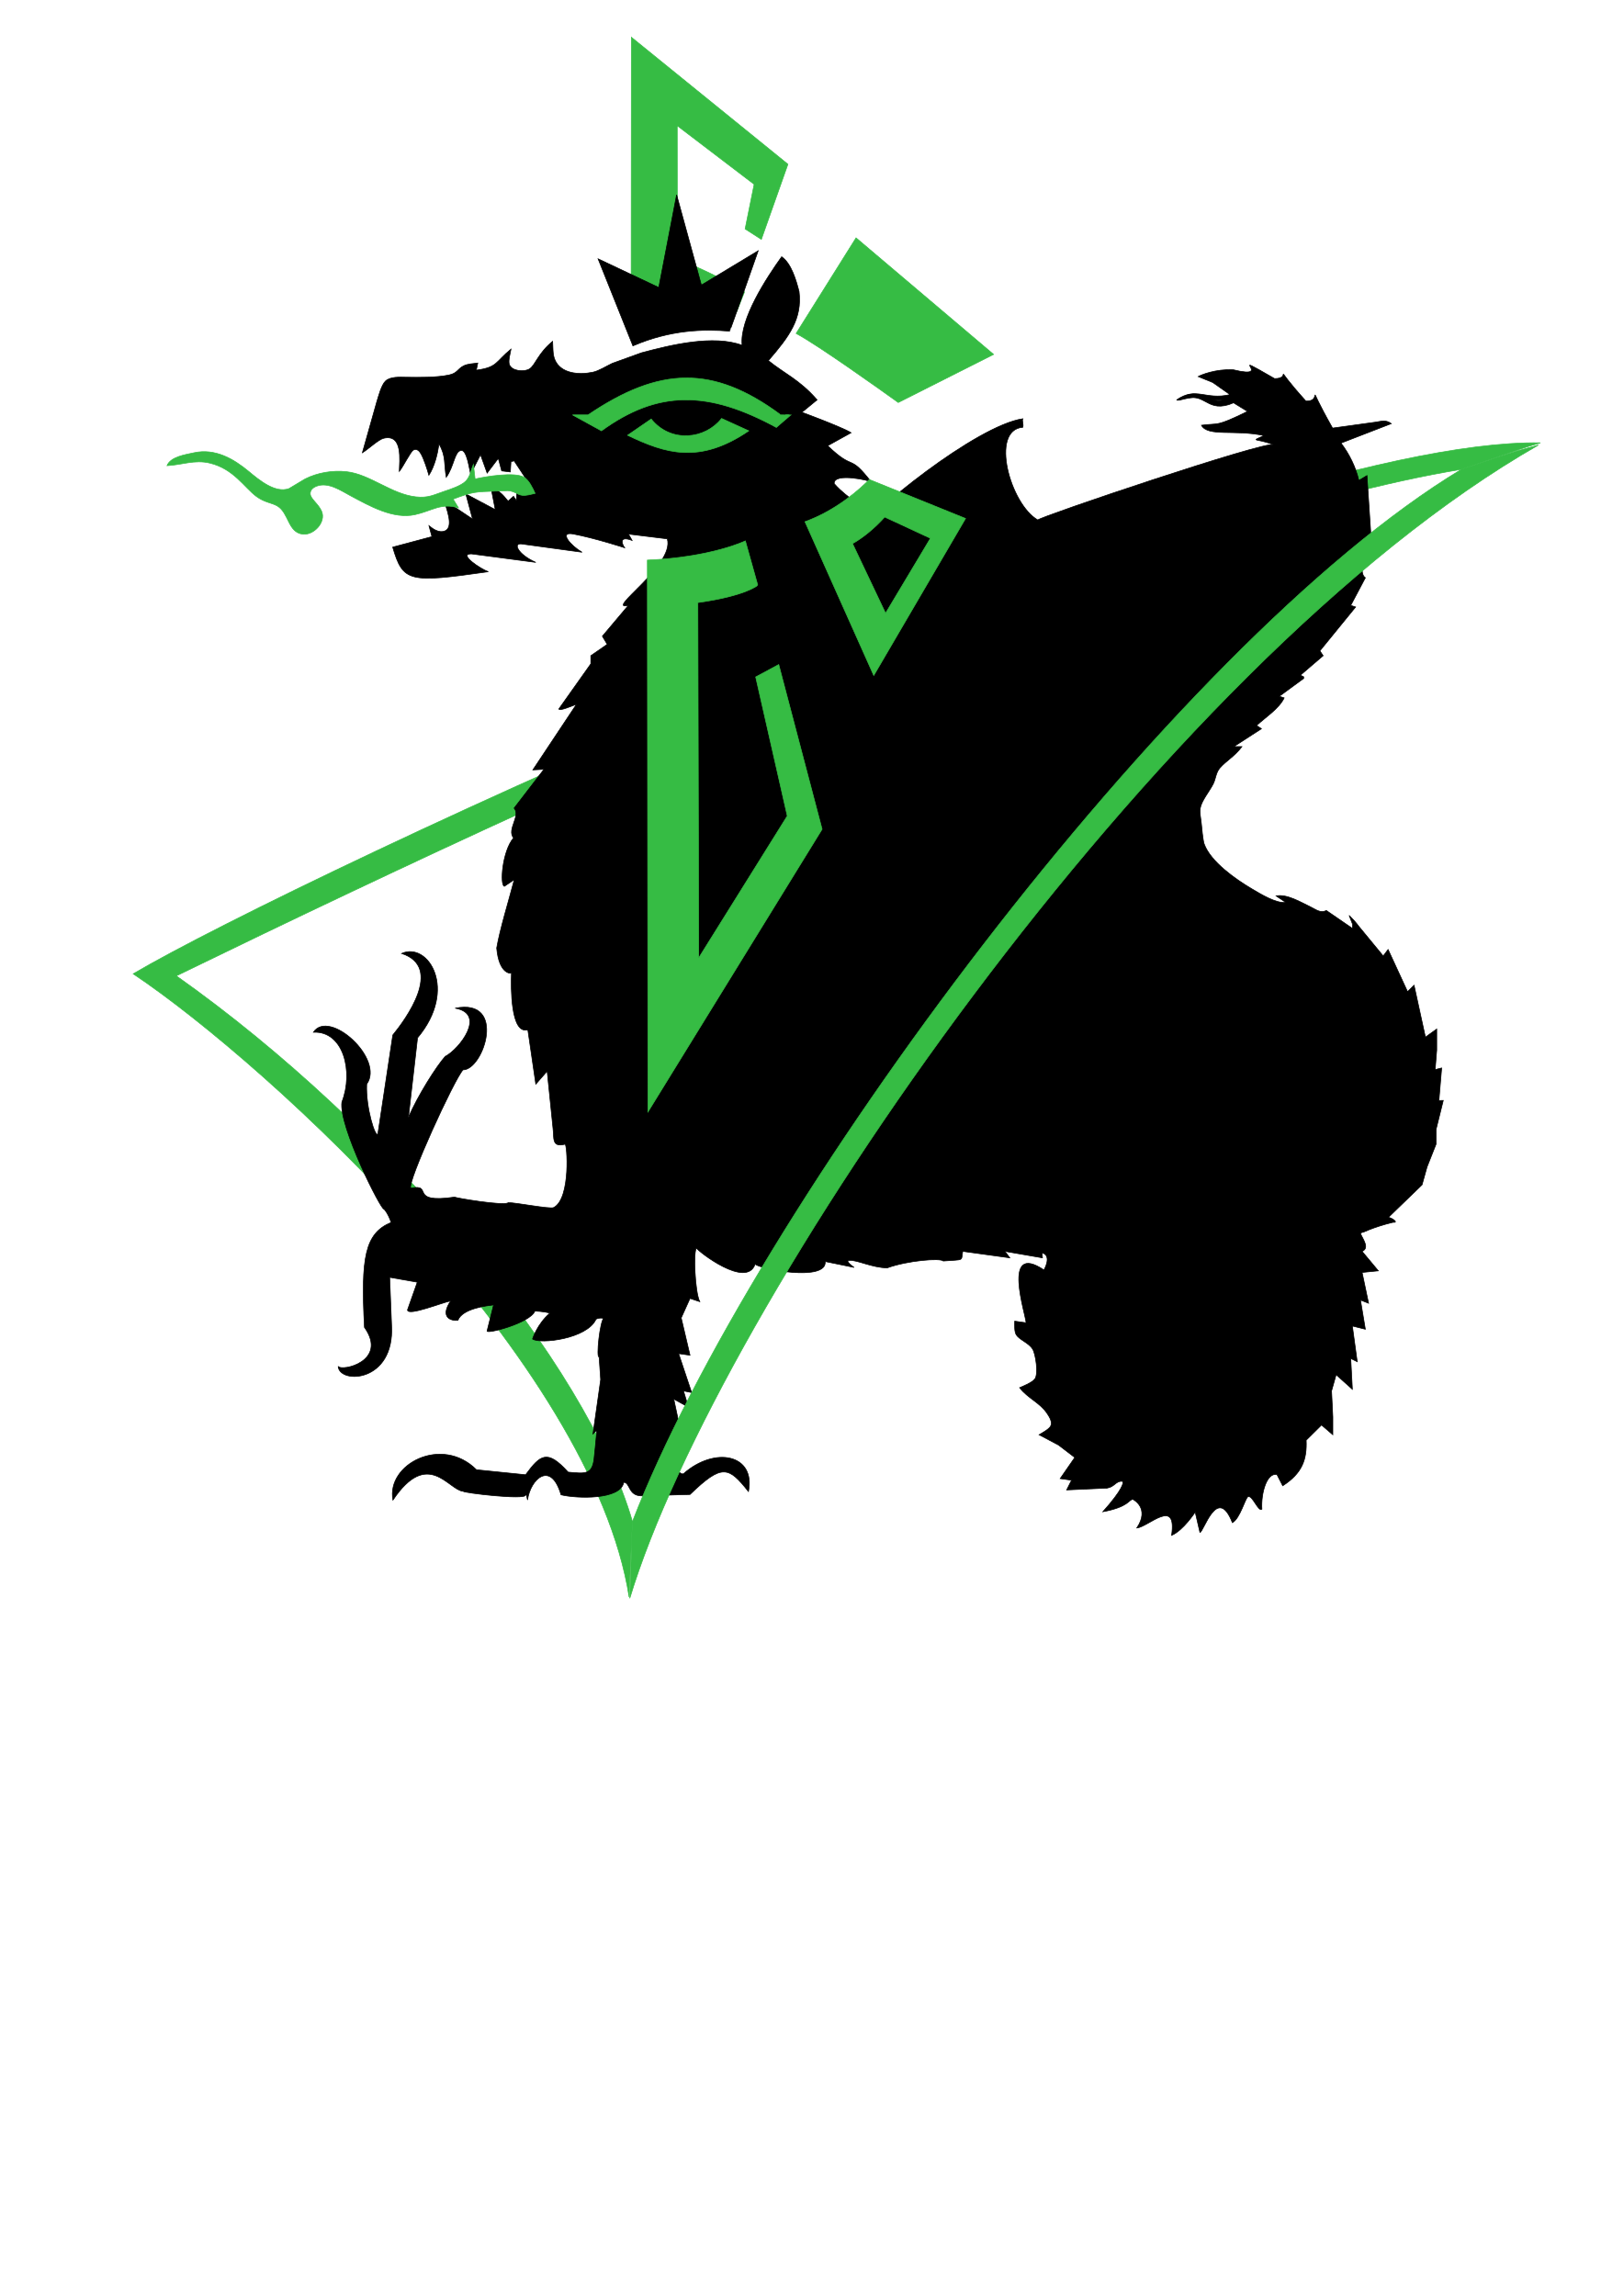
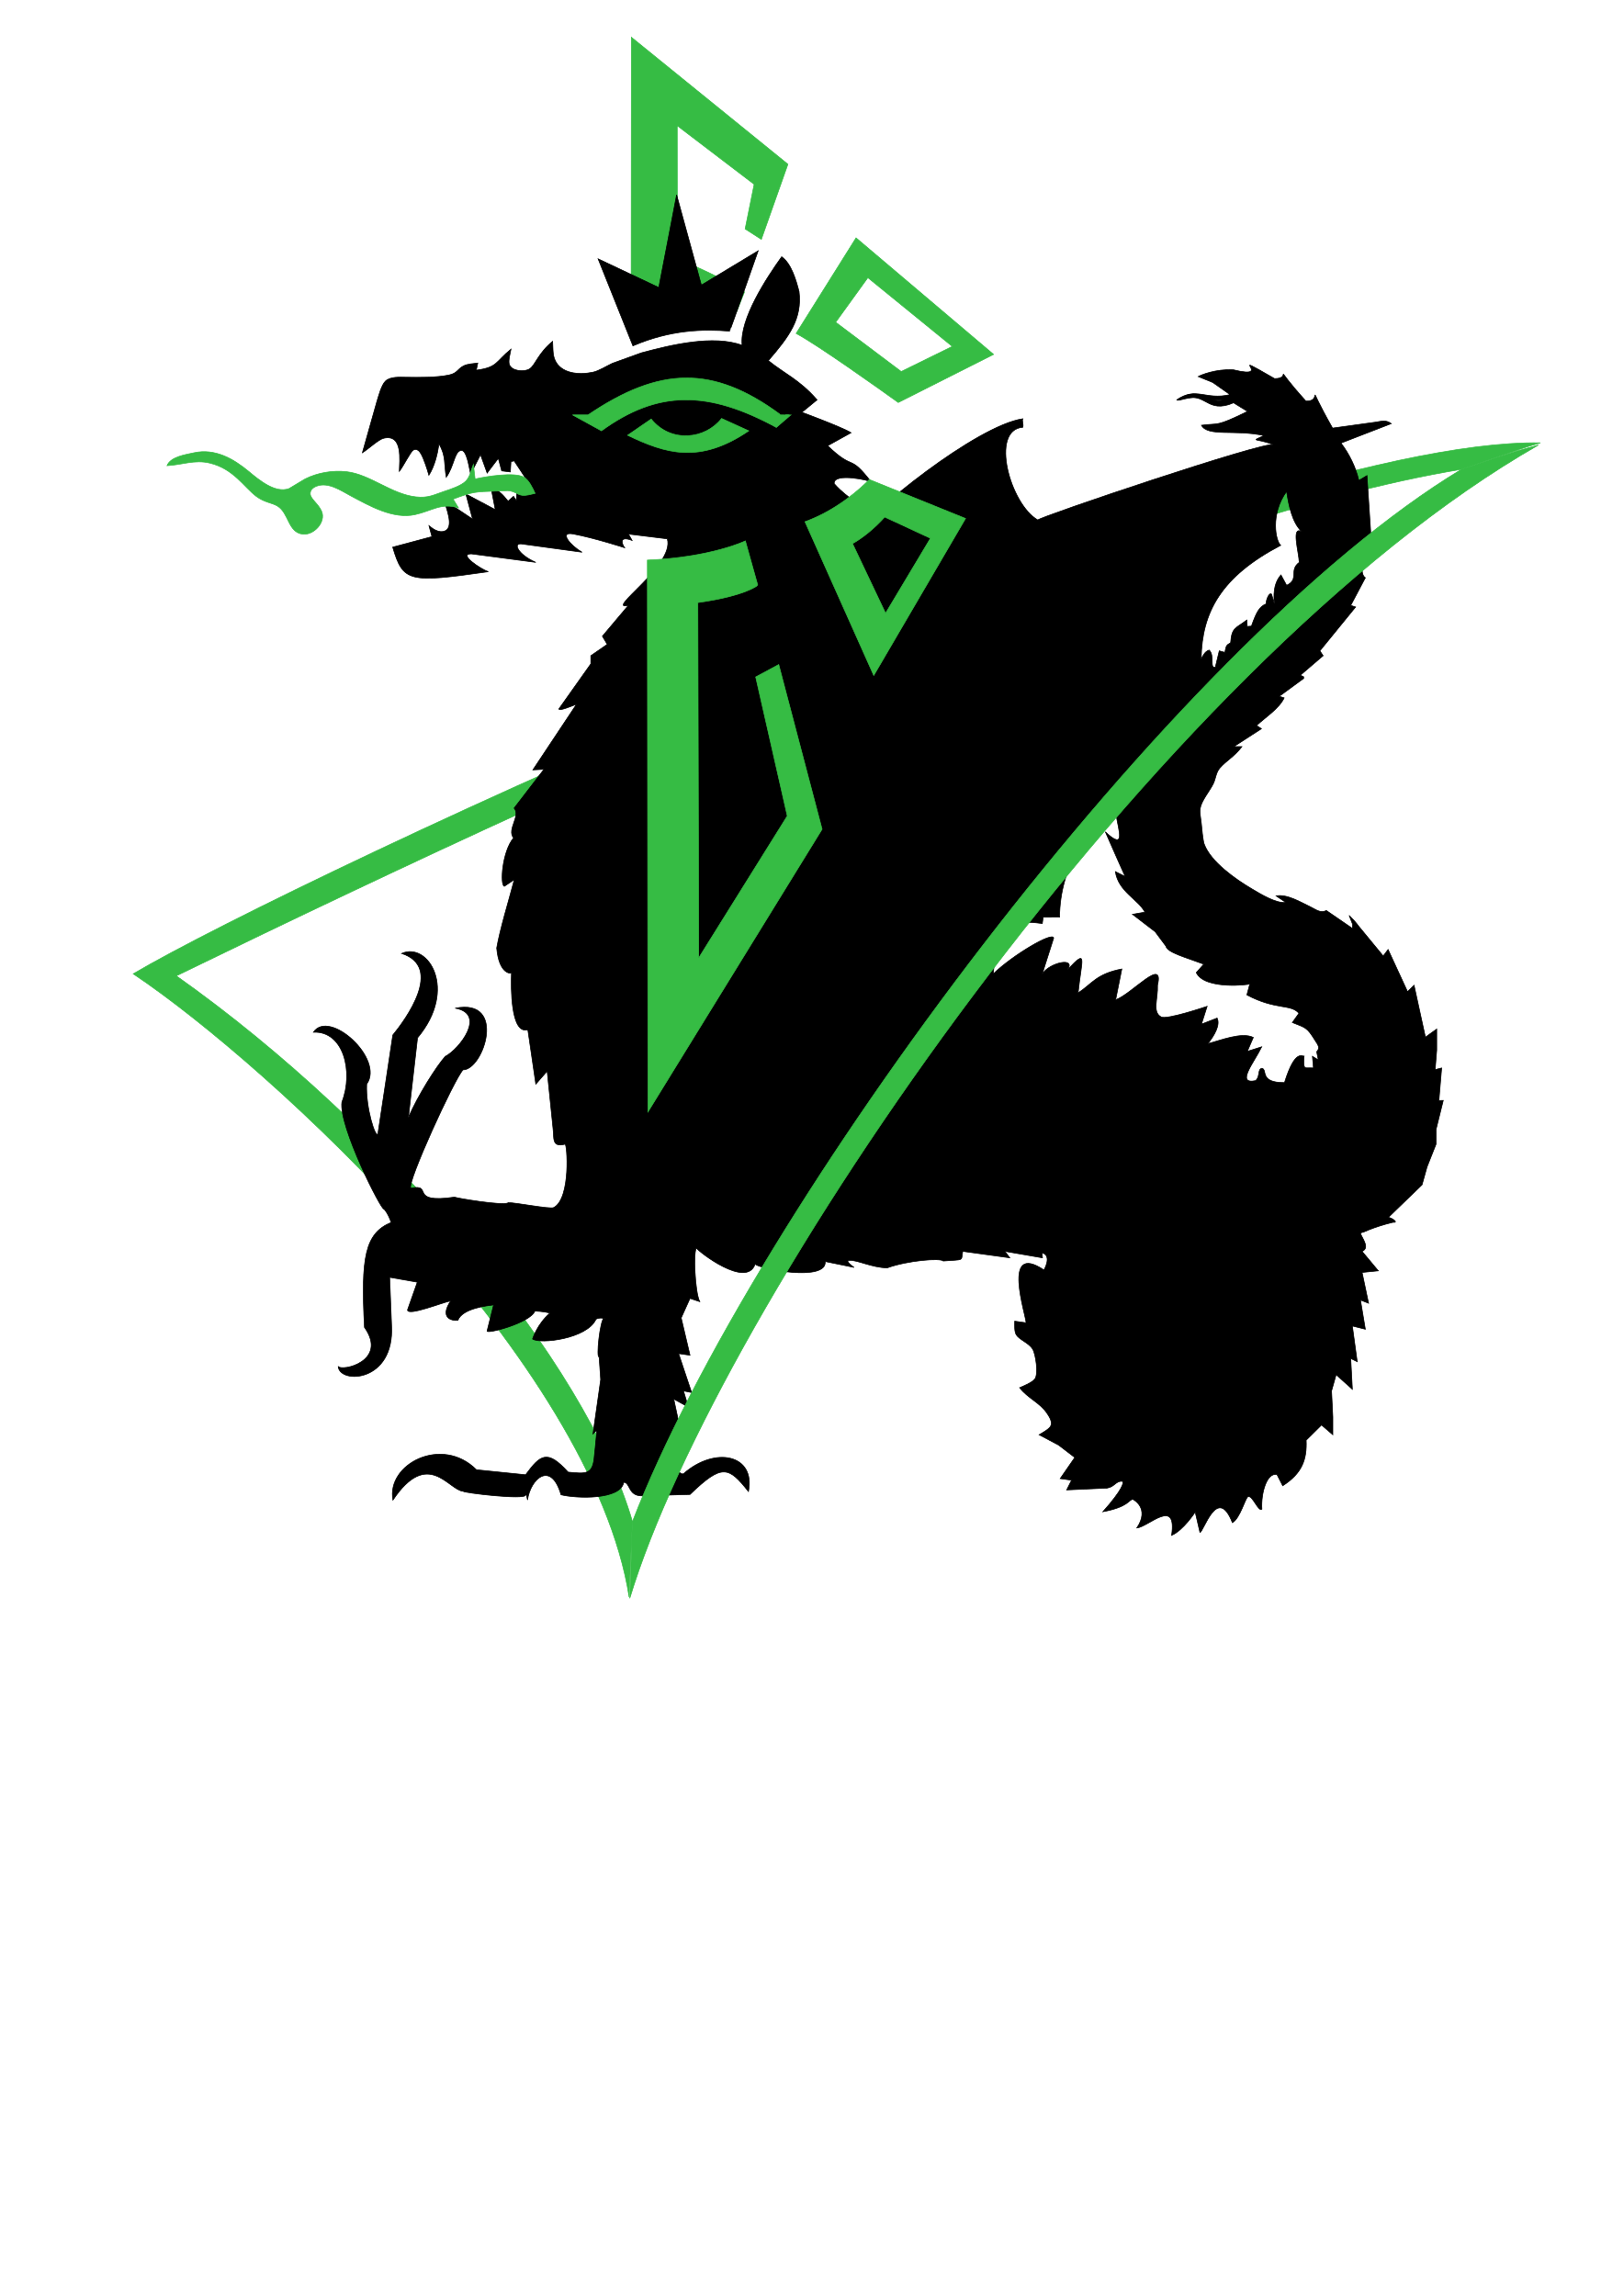
<svg xmlns="http://www.w3.org/2000/svg" width="8.267in" height="11.693in" viewBox="0 0 2480 3508">
  <path id="triangle-bottom" fill="#36bc44" stroke="#36bc44" stroke-width="1" d="M 2353.10,676.56            C 2321.50,686.00 2339.50,680.50 2232.38,717.12              1768.00,794.00 970.00,1150.00 269.25,1491.00              596.00,1722.00 896.00,2082.67 966.00,2324.67              963.33,2384.00 965.00,2343.00 961.00,2440.12              905.20,2083.03 413.04,1628.36 203.36,1487.88              446.40,1344.05 1886.86,669.12 2353.10,676.56 Z" />
  <g>
-     <path id="body" fill="black" stroke="black" stroke-width="1" d="M 959.76,924.96                 C 959.76,924.96 920.08,972.08 920.08,972.08                     920.08,972.08 927.52,984.48 927.52,984.48                     927.52,984.48 902.45,1001.84 902.45,1001.84                     902.45,1001.84 902.45,1014.24 902.45,1014.24                     902.45,1014.24 853.57,1083.23 853.57,1083.23                     854.19,1087.37 876.80,1077.12 880.40,1076.23                     880.40,1076.23 813.89,1176.32 813.89,1176.32                     813.89,1176.32 830.80,1175.42 830.80,1175.42                     830.80,1175.42 785.27,1234.72 785.27,1234.72                     795.73,1246.77 773.76,1267.18 784.35,1280.25                     766.99,1300.78 763.29,1352.46 770.39,1354.19                     770.39,1354.19 785.49,1344.05 785.49,1344.05                     776.41,1378.30 763.62,1419.81 758.66,1448.43                     762.25,1489.69 781.27,1487.48 781.20,1486.76                     780.36,1508.54 779.84,1581.22 806.22,1573.31                     806.22,1573.31 818.40,1656.51 818.40,1656.51                     818.40,1656.51 835.76,1636.67 835.76,1636.67                     835.76,1636.67 844.64,1723.46 844.64,1723.46                     846.62,1738.61 842.21,1753.66 863.04,1748.26                     866.26,1746.60 872.39,1831.28 845.68,1844.97                     840.79,1847.87 785.49,1836.86 776.24,1837.53                     771.48,1843.13 693.71,1830.04 694.62,1828.97                     622.26,1839.56 663.28,1808.00 627.44,1815.44                     621.36,1807.38 693.78,1649.07 707.25,1634.63                     738.82,1634.63 774.78,1524.43 695.22,1540.40                     743.80,1549.08 701.39,1603.07 679.97,1614.13                     666.67,1629.00 638.25,1673.64 623.84,1707.22                     623.84,1707.22 637.76,1585.71 637.76,1585.71                     700.03,1511.56 654.05,1438.51 613.45,1456.76                     678.16,1477.96 619.33,1557.76 599.94,1581.44                     599.94,1581.44 577.17,1732.26 577.17,1732.26                     573.75,1740.15 558.45,1692.59 560.08,1656.51                     587.76,1617.94 502.75,1540.87 478.64,1577.15                     524.82,1574.92 540.19,1637.78 522.19,1683.78                     516.73,1720.01 582.48,1850.05 586.57,1847.45                     586.57,1847.45 592.05,1852.41 597.46,1867.73                     557.33,1884.42 551.01,1920.95 556.66,2028.03                     593.17,2079.78 521.72,2096.02 516.51,2087.54                     518.05,2115.04 602.99,2112.86 598.10,2025.28                     598.10,2025.28 595.20,1951.60 595.20,1951.60                     595.20,1951.60 637.36,1959.04 637.36,1959.04                     637.36,1959.04 622.48,2001.20 622.48,2001.20                     621.76,2012.01 677.93,1989.24 688.32,1987.68                     671.19,2013.37 689.39,2018.36 699.36,2017.34                     706.73,1998.62 745.24,1994.97 753.92,1993.76                     753.92,1993.76 744.00,2033.43 744.00,2033.43                     741.62,2039.21 809.50,2021.63 817.04,2003.23                     817.04,2003.23 830.58,2003.45 839.83,2006.38                     820.21,2023.29 813.44,2045.83 813.44,2045.83                     824.92,2054.09 896.87,2045.61 910.38,2015.63                     919.19,2010.87 927.79,2017.37 922.56,2013.60                     916.43,2017.22 910.23,2075.99 915.12,2073.11                     915.12,2073.11 917.50,2107.83 917.50,2107.83                     917.50,2107.83 905.65,2191.47 905.65,2191.47                     905.65,2191.47 911.87,2182.17 911.28,2189.44                     910.21,2202.98 907.90,2223.93 907.90,2223.93                     905.65,2253.91 894.83,2251.66 867.78,2249.18                     835.98,2214.01 825.39,2222.57 802.85,2253.24                     802.85,2253.24 762.03,2249.18 727.76,2245.58                     674.78,2192.59 589.79,2237.22 600.16,2292.00                     653.55,2212.48 685.05,2276.58 707.25,2278.49                     707.05,2280.79 802.16,2292.18 802.85,2284.34                     802.85,2284.34 803.52,2279.16 805.78,2291.78                     810.22,2259.82 841.39,2230.70 856.96,2283.89                     881.42,2289.85 948.25,2291.78 952.77,2264.73                     962.96,2265.39 959.29,2285.60 980.27,2285.48                     980.27,2285.48 1054.00,2283.37 1054.00,2283.37                     1103.15,2235.89 1112.85,2240.62 1143.28,2278.93                     1154.61,2221.85 1091.65,2209.50 1044.08,2251.66                     1033.04,2255.87 1018.04,2209.38 1024.24,2207.02                     1024.24,2207.02 1044.08,2207.02 1044.08,2207.02                     1044.08,2207.02 1029.20,2137.59 1029.20,2137.59                     1029.20,2137.59 1051.52,2149.98 1051.52,2149.98                     1051.52,2149.98 1044.08,2125.19 1044.08,2125.19                     1044.08,2125.19 1056.48,2127.67 1056.48,2127.67                     1056.48,2127.67 1036.64,2068.15 1036.64,2068.15                     1036.64,2068.15 1054.00,2070.63 1054.00,2070.63                     1054.00,2070.63 1040.58,2013.60 1040.58,2013.60                     1040.58,2013.60 1054.00,1983.84 1054.00,1983.84                     1054.00,1983.84 1068.88,1988.80 1068.88,1988.80                     1061.44,1974.14 1058.91,1910.93 1063.92,1906.96                     1065.93,1911.60 1140.35,1969.63 1153.42,1931.54                     1162.97,1939.67 1263.36,1958.35 1260.51,1927.47                     1260.51,1927.47 1304.70,1936.50 1304.70,1936.50                     1304.70,1936.50 1289.77,1926.21 1297.26,1925.69                     1309.14,1924.82 1332.28,1936.97 1355.20,1937.17                     1386.77,1925.81 1436.81,1921.87 1440.88,1926.68                     1473.79,1924.10 1467.89,1927.52 1470.64,1911.92                     1470.64,1911.92 1542.56,1921.84 1542.56,1921.84                     1542.56,1921.84 1535.12,1911.92 1535.12,1911.92                     1535.12,1911.92 1592.38,1921.84 1592.38,1921.84                     1592.38,1921.84 1591.42,1911.35 1592.38,1914.40                     1607.26,1919.14 1594.64,1940.32 1594.64,1940.32                     1529.27,1896.60 1567.06,2008.93 1567.36,2021.04                     1567.36,2021.04 1550.00,2018.56 1550.00,2018.56                     1550.00,2024.58 1549.21,2034.48 1552.46,2039.58                     1557.27,2047.15 1571.58,2051.86 1577.33,2061.16                     1582.09,2068.90 1586.51,2099.60 1580.75,2106.86                     1576.36,2112.42 1564.04,2117.38 1557.44,2120.23                     1570.58,2137.04 1588.32,2142.74 1599.72,2159.90                     1603.05,2164.94 1608.11,2172.87 1604.88,2178.92                     1602.38,2183.66 1591.94,2189.29 1587.20,2192.14                     1587.20,2192.14 1616.96,2207.89 1616.96,2207.89                     1616.96,2207.89 1641.76,2226.86 1641.76,2226.86                     1641.76,2226.86 1619.44,2259.10 1619.44,2259.10                     1619.44,2259.10 1636.80,2261.58 1636.80,2261.58                     1636.80,2261.58 1629.36,2276.45 1629.36,2276.45                     1629.36,2276.45 1691.14,2273.65 1691.14,2273.65                     1702.64,2271.82 1704.33,2262.87 1713.68,2263.24                     1718.09,2263.41 1714.80,2276.01 1684.59,2309.81                     1724.89,2302.37 1724.07,2290.89 1730.59,2290.89                     1730.59,2290.89 1757.20,2303.96 1736.45,2334.61                     1754.03,2333.27 1798.22,2286.82 1789.67,2345.89                     1807.55,2338.35 1825.73,2310.28 1825.73,2310.28                     1825.73,2310.28 1832.94,2341.38 1832.94,2341.38                     1838.67,2341.30 1859.55,2267.90 1882.54,2326.50                     1894.45,2320.05 1902.23,2288.58 1906.45,2286.82                     1913.22,2283.99 1922.20,2310.82 1927.63,2305.77                     1926.09,2281.12 1935.27,2249.45 1950.64,2253.02                     1950.64,2253.02 1959.42,2270.13 1959.42,2270.13                     1989.18,2250.99 1996.62,2230.01 1995.28,2200.47                     1995.28,2200.47 2018.72,2177.26 2018.72,2177.26                     2018.72,2177.26 2035.98,2192.14 2035.98,2192.14                     2035.98,2192.14 2035.98,2164.86 2035.98,2164.86                     2035.98,2164.86 2034.05,2125.19 2034.05,2125.19                     2034.05,2125.19 2041.04,2100.39 2041.04,2100.39                     2041.04,2100.39 2065.84,2122.71 2065.84,2122.71                     2065.84,2122.71 2063.36,2075.59 2063.36,2075.59                     2063.36,2075.59 2073.28,2080.55 2073.28,2080.55                     2073.28,2080.55 2065.84,2025.99 2065.84,2025.99                     2065.84,2025.99 2085.68,2030.95 2085.68,2030.95                     2085.68,2030.95 2078.24,1986.32 2078.24,1986.32                     2078.24,1986.32 2090.64,1991.28 2090.64,1991.28                     2090.64,1991.28 2080.72,1944.16 2080.72,1944.16                     2080.72,1944.16 2105.52,1941.68 2105.52,1941.68                     2105.52,1941.68 2080.72,1911.92 2080.72,1911.92                     2092.48,1906.87 2082.03,1893.47 2078.24,1884.65                     2078.17,1884.67 2097.53,1874.83 2127.69,1867.59                     2137.61,1868.58 2126.18,1860.54 2120.87,1860.00                     2120.87,1860.00 2172.28,1810.25 2172.28,1810.25                     2172.28,1810.25 2179.92,1782.97 2179.92,1782.97                     2179.92,1782.97 2193.63,1748.26 2193.63,1748.26                     2193.63,1748.26 2193.63,1725.94 2193.63,1725.94                     2193.63,1725.94 2204.72,1681.30 2204.72,1681.30                     2204.72,1681.30 2198.05,1681.45 2198.05,1681.45                     2198.05,1681.45 2202.24,1631.71 2202.24,1631.71                     2202.24,1631.71 2192.32,1634.19 2192.32,1634.19                     2192.32,1634.19 2194.70,1604.43 2194.70,1604.43                     2194.70,1604.43 2194.70,1572.19 2194.70,1572.19                     2194.70,1572.19 2177.44,1584.59 2177.44,1584.59                     2177.44,1584.59 2160.08,1505.24 2160.08,1505.24                     2160.08,1505.24 2150.16,1515.16 2150.16,1515.16                     2150.16,1515.16 2120.40,1450.68 2120.40,1450.68                     2120.40,1450.68 2112.96,1460.60 2112.96,1460.60                     2112.96,1460.60 2080.30,1420.95 2080.30,1420.95                     2071.42,1410.76 2075.09,1412.84 2060.88,1398.61                     2060.88,1398.61 2066.14,1412.10 2066.14,1412.10                     2066.14,1412.10 2065.84,1418.44 2065.84,1418.44                     2065.84,1418.44 2026.16,1391.17 2026.16,1391.17                     2016.61,1395.66 2010.29,1389.55 2001.36,1385.31                     1986.36,1378.17 1965.97,1365.62 1949.28,1368.85                     1949.28,1368.85 1964.16,1378.77 1964.16,1378.77                     1949.28,1380.65 1925.15,1365.67 1912.08,1357.94                     1887.80,1343.58 1849.39,1316.90 1839.47,1289.49                     1837.58,1284.26 1835.62,1263.80 1835.03,1257.26                     1834.38,1250.34 1832.30,1241.56 1833.44,1234.94                     1835.37,1223.48 1847.80,1208.73 1853.28,1197.74                     1857.25,1189.78 1857.35,1180.58 1863.25,1173.64                     1872.75,1162.55 1885.74,1155.98 1897.20,1140.71                     1897.20,1140.71 1884.80,1140.71 1884.80,1140.71                     1884.80,1140.71 1926.96,1113.43 1926.96,1113.43                     1926.96,1113.43 1919.52,1108.47 1919.52,1108.47                     1933.06,1096.02 1953.87,1082.66 1961.68,1066.31                     1961.68,1066.31 1954.24,1063.83 1954.24,1063.83                     1954.24,1063.83 1991.44,1036.56 1991.44,1036.56                     1991.44,1036.56 1991.44,1034.08 1991.44,1034.08                     1991.44,1034.08 1986.48,1031.60 1986.48,1031.60                     1986.48,1031.60 2021.20,1001.84 2021.20,1001.84                     2021.20,1001.84 2016.24,994.40 2016.24,994.40                     2016.24,994.40 2070.80,927.44 2070.80,927.44                     2070.80,927.44 2063.36,924.96 2063.36,924.96                     2063.36,924.96 2085.68,882.81 2085.68,882.81                     2075.07,874.75 2085.08,854.14 2087.84,843.13                     2087.84,843.13 2094.04,815.85 2094.04,815.85                     2094.04,815.85 2088.16,726.58 2088.16,726.58                     2088.16,726.58 2075.76,734.02 2075.76,734.02                     2070.97,713.61 2061.18,693.60 2048.48,676.98                     2048.48,676.98 2125.36,647.23 2125.36,647.23                     2116.46,640.93 2110.93,643.63 2100.56,645.07                     2100.56,645.07 2058.55,650.95 2035.61,654.05                     1989.41,572.61 2024.13,614.10 1994.81,612.73                     1937.10,548.70 1977.13,578.54 1947.02,578.46                     1866.32,532.04 1949.73,581.17 1883.91,564.95                     1856.95,563.48 1834.38,572.96 1830.24,575.31                     1830.24,575.31 1852.56,584.41 1852.56,584.41                     1852.56,584.41 1878.87,602.91 1878.87,602.91                     1841.35,611.77 1827.66,590.19 1797.45,610.90                     1798.94,614.52 1822.80,601.85 1838.55,610.58                     1847.50,612.83 1863.89,610.58 1878.23,611.77                     1878.23,611.77 1905.61,628.58 1905.61,628.58                     1856.45,652.73 1862.83,646.06 1835.20,649.71                     1845.22,667.81 1885.67,655.76 1930.85,665.55                     1908.41,675.57 1919.32,669.02 1945.31,679.59                     1935.39,672.30 1586.93,790.06 1585.27,794.43                     1543.01,770.13 1511.86,656.85 1562.40,652.81                     1563.79,648.44 1560.84,642.59 1562.40,639.79                     1492.34,650.00 1326.43,782.43 1296.37,827.36                     1277.87,826.44 959.98,917.53 959.76,924.96 Z                 M 1956.37,833.21                 C 1864.96,881.27 1836.14,935.50 1834.88,1006.38                     1838.15,1001.54 1839.86,995.79 1846.98,993.16                     1856.13,1001.54 1847.13,1021.21 1856.43,1019.49                     1856.43,1019.49 1862.48,994.40 1862.48,994.40                     1862.48,994.40 1871.01,996.73 1871.01,996.73                     1873.02,985.57 1873.64,985.72 1879.84,982.00                     1881.38,958.44 1887.58,960.15 1904.64,947.28                     1904.64,947.28 1905.26,957.20 1905.26,957.20                     1905.26,957.20 1911.61,956.58 1911.61,956.58                     1919.22,935.18 1923.54,926.82 1934.40,922.48                     1932.69,920.77 1938.19,903.61 1942.46,907.90                     1942.46,907.90 1946.65,922.34 1946.65,922.34                     1944.32,900.46 1948.81,887.30 1956.72,878.32                     1956.72,878.32 1965.40,894.26 1965.40,894.26                     1985.41,884.79 1968.18,871.50 1984.62,859.25                     1984.00,842.98 1971.90,802.83 1988.49,812.28                     1973.78,798.64 1968.40,771.61 1965.38,750.81                     1939.96,786.07 1948.86,826.96 1956.37,833.21 Z                 M 1618.55,1401.31                 C 1618.55,1401.31 1593.55,1401.38 1593.55,1401.38                     1593.55,1401.38 1592.16,1411.01 1592.16,1411.01                     1539.31,1404.19 1523.29,1413.06 1517.29,1487.88                     1547.05,1459.06 1609.02,1422.39 1609.52,1433.32                     1609.52,1433.32 1592.16,1487.88 1592.16,1487.88                     1603.47,1470.57 1643.64,1461.89 1630.90,1481.38                     1662.07,1448.05 1652.30,1465.56 1646.87,1517.02                     1668.10,1503.23 1674.57,1487.83 1713.68,1480.44                     1713.68,1480.44 1704.23,1527.56 1704.23,1527.56                     1729.50,1518.26 1778.63,1460.97 1768.19,1505.24                     1769.08,1526.37 1759.78,1545.88 1773.57,1553.62                     1781.51,1558.75 1844.03,1537.47 1844.03,1537.47                     1844.03,1537.47 1835.35,1564.75 1835.35,1564.75                     1835.35,1564.75 1859.23,1555.45 1859.23,1555.45                     1864.36,1565.87 1855.19,1582.11 1845.12,1594.51                     1863.72,1589.85 1896.73,1576.21 1914.56,1585.06                     1914.56,1585.06 1905.41,1606.29 1905.41,1606.29                     1905.41,1606.29 1927.43,1599.32 1927.43,1599.32                     1916.10,1622.88 1887.16,1657.30 1917.98,1651.07                     1925.25,1644.73 1920.61,1633.72 1927.58,1632.18                     1936.88,1634.04 1922.94,1654.32 1962.15,1654.03                     1978.57,1600.56 1990.35,1615.12 1992.06,1613.58                     1990.82,1636.67 1992.26,1630.54 2006.32,1631.71                     2006.32,1631.71 2004.78,1613.88 2004.78,1613.88                     2004.78,1613.88 2013.76,1619.31 2013.76,1619.31                     2013.76,1619.31 2011.28,1606.91 2011.28,1606.91                     2017.26,1600.71 2012.82,1596.05 2008.75,1589.55                     1996.40,1569.71 1995.14,1570.70 1974.08,1562.27                     1974.08,1562.27 1984.15,1548.16 1984.15,1548.16                     1971.75,1533.61 1948.81,1543.67 1904.64,1520.12                     1904.64,1520.12 1909.13,1503.38 1909.13,1503.38                     1909.65,1504.42 1840.31,1513.05 1827.29,1486.02                     1827.29,1486.02 1838.77,1473.15 1838.77,1473.15                     1810.50,1462.46 1783.12,1455.52 1780.89,1445.55                     1780.89,1445.55 1764.52,1423.55 1764.52,1423.55                     1764.52,1423.55 1729.80,1396.90 1729.80,1396.90                     1729.80,1396.90 1748.87,1393.65 1748.87,1393.65                     1738.78,1374.28 1708.08,1362.10 1703.76,1331.65                     1703.76,1331.65 1718.64,1339.09 1718.64,1339.09                     1718.64,1339.09 1699.27,1296.17 1688.41,1270.90                     1720.65,1301.13 1708.25,1267.65 1705.00,1245.48                     1663.29,1258.55 1618.99,1323.77 1618.55,1401.31 Z" />
+     <path id="body" fill="black" fill-rule="evenodd" stroke="black" stroke-width="1" d="M 959.76,924.96                 C 959.76,924.96 920.08,972.08 920.08,972.08                     920.08,972.08 927.52,984.48 927.52,984.48                     927.52,984.48 902.45,1001.84 902.45,1001.84                     902.45,1001.84 902.45,1014.24 902.45,1014.24                     902.45,1014.24 853.57,1083.23 853.57,1083.23                     854.19,1087.37 876.80,1077.12 880.40,1076.23                     880.40,1076.23 813.89,1176.32 813.89,1176.32                     813.89,1176.32 830.80,1175.42 830.80,1175.42                     830.80,1175.42 785.27,1234.72 785.27,1234.72                     795.73,1246.77 773.76,1267.18 784.35,1280.25                     766.99,1300.78 763.29,1352.46 770.39,1354.19                     770.39,1354.19 785.49,1344.05 785.49,1344.05                     776.41,1378.30 763.62,1419.81 758.66,1448.43                     762.25,1489.69 781.27,1487.48 781.20,1486.76                     780.36,1508.54 779.84,1581.22 806.22,1573.31                     806.22,1573.31 818.40,1656.51 818.40,1656.51                     818.40,1656.51 835.76,1636.67 835.76,1636.67                     835.76,1636.67 844.64,1723.46 844.64,1723.46                     846.62,1738.61 842.21,1753.66 863.04,1748.26                     866.26,1746.60 872.39,1831.28 845.68,1844.97                     840.79,1847.87 785.49,1836.86 776.24,1837.53                     771.48,1843.13 693.71,1830.04 694.62,1828.97                     622.26,1839.56 663.28,1808.00 627.44,1815.44                     621.36,1807.38 693.78,1649.07 707.25,1634.63                     738.82,1634.63 774.78,1524.43 695.22,1540.40                     743.80,1549.08 701.39,1603.07 679.97,1614.13                     666.67,1629.00 638.25,1673.64 623.84,1707.22                     623.84,1707.22 637.76,1585.71 637.76,1585.71                     700.03,1511.56 654.05,1438.51 613.45,1456.76                     678.16,1477.96 619.33,1557.76 599.94,1581.44                     599.94,1581.44 577.17,1732.26 577.17,1732.26                     573.75,1740.15 558.45,1692.59 560.08,1656.51                     587.76,1617.94 502.75,1540.87 478.64,1577.15                     524.82,1574.92 540.19,1637.78 522.19,1683.78                     516.73,1720.01 582.48,1850.05 586.57,1847.45                     586.57,1847.45 592.05,1852.41 597.46,1867.73                     557.33,1884.42 551.01,1920.95 556.66,2028.03                     593.17,2079.78 521.72,2096.02 516.51,2087.54                     518.05,2115.04 602.99,2112.86 598.10,2025.28                     598.10,2025.28 595.20,1951.60 595.20,1951.60                     595.20,1951.60 637.36,1959.04 637.36,1959.04                     637.36,1959.04 622.48,2001.20 622.48,2001.20                     621.76,2012.01 677.93,1989.24 688.32,1987.68                     671.19,2013.37 689.39,2018.36 699.36,2017.34                     706.73,1998.62 745.24,1994.97 753.92,1993.76                     753.92,1993.76 744.00,2033.43 744.00,2033.43                     741.62,2039.21 809.50,2021.63 817.04,2003.23                     817.04,2003.23 830.58,2003.45 839.83,2006.38                     820.21,2023.29 813.44,2045.83 813.44,2045.83                     824.92,2054.09 896.87,2045.61 910.38,2015.63                     919.19,2010.87 927.79,2017.37 922.56,2013.60                     916.43,2017.22 910.23,2075.99 915.12,2073.11                     915.12,2073.11 917.50,2107.83 917.50,2107.83                     917.50,2107.83 905.65,2191.47 905.65,2191.47                     905.65,2191.47 911.87,2182.17 911.28,2189.44                     910.21,2202.98 907.90,2223.93 907.90,2223.93                     905.65,2253.91 894.83,2251.66 867.78,2249.18                     835.98,2214.01 825.39,2222.57 802.85,2253.24                     802.85,2253.24 762.03,2249.18 727.76,2245.58                     674.78,2192.59 589.79,2237.22 600.16,2292.00                     653.55,2212.48 685.05,2276.58 707.25,2278.49                     707.05,2280.79 802.16,2292.18 802.85,2284.34                     802.85,2284.34 803.52,2279.16 805.78,2291.78                     810.22,2259.82 841.39,2230.70 856.96,2283.89                     881.42,2289.85 948.25,2291.78 952.77,2264.73                     962.96,2265.39 959.29,2285.60 980.27,2285.48                     980.27,2285.48 1054.00,2283.37 1054.00,2283.37                     1103.15,2235.89 1112.85,2240.62 1143.28,2278.93                     1154.61,2221.85 1091.65,2209.50 1044.08,2251.66                     1033.04,2255.87 1018.04,2209.38 1024.24,2207.02                     1024.24,2207.02 1044.08,2207.02 1044.08,2207.02                     1044.08,2207.02 1029.20,2137.59 1029.20,2137.59                     1029.20,2137.59 1051.52,2149.98 1051.52,2149.98                     1051.52,2149.98 1044.08,2125.19 1044.08,2125.19                     1044.08,2125.19 1056.48,2127.67 1056.48,2127.67                     1056.48,2127.67 1036.64,2068.15 1036.64,2068.15                     1036.64,2068.15 1054.00,2070.63 1054.00,2070.63                     1054.00,2070.63 1040.58,2013.60 1040.58,2013.60                     1040.58,2013.60 1054.00,1983.84 1054.00,1983.84                     1054.00,1983.84 1068.88,1988.80 1068.88,1988.80                     1061.44,1974.14 1058.91,1910.93 1063.92,1906.96                     1065.93,1911.60 1140.35,1969.63 1153.42,1931.54                     1162.97,1939.67 1263.36,1958.35 1260.51,1927.47                     1260.51,1927.47 1304.70,1936.50 1304.70,1936.50                     1304.70,1936.50 1289.77,1926.21 1297.26,1925.69                     1309.14,1924.82 1332.28,1936.97 1355.20,1937.17                     1386.77,1925.81 1436.81,1921.87 1440.88,1926.68                     1473.79,1924.10 1467.89,1927.52 1470.64,1911.92                     1470.64,1911.92 1542.56,1921.84 1542.56,1921.84                     1542.56,1921.84 1535.12,1911.92 1535.12,1911.92                     1535.12,1911.92 1592.38,1921.84 1592.38,1921.84                     1592.38,1921.84 1591.42,1911.35 1592.38,1914.40                     1607.26,1919.14 1594.64,1940.32 1594.64,1940.32                     1529.27,1896.60 1567.06,2008.93 1567.36,2021.04                     1567.36,2021.04 1550.00,2018.56 1550.00,2018.56                     1550.00,2024.58 1549.21,2034.48 1552.46,2039.58                     1557.27,2047.15 1571.58,2051.86 1577.33,2061.16                     1582.09,2068.90 1586.51,2099.60 1580.75,2106.86                     1576.36,2112.42 1564.04,2117.38 1557.44,2120.23                     1570.58,2137.04 1588.32,2142.74 1599.72,2159.90                     1603.05,2164.94 1608.11,2172.87 1604.88,2178.92                     1602.38,2183.66 1591.94,2189.29 1587.20,2192.14                     1587.20,2192.14 1616.96,2207.89 1616.96,2207.89                     1616.96,2207.89 1641.76,2226.86 1641.76,2226.86                     1641.76,2226.86 1619.44,2259.10 1619.44,2259.10                     1619.44,2259.10 1636.80,2261.58 1636.80,2261.58                     1636.80,2261.58 1629.36,2276.45 1629.36,2276.45                     1629.36,2276.45 1691.14,2273.65 1691.14,2273.65                     1702.64,2271.82 1704.33,2262.87 1713.68,2263.24                     1718.09,2263.41 1714.80,2276.01 1684.59,2309.81                     1724.89,2302.37 1724.07,2290.89 1730.59,2290.89                     1730.59,2290.89 1757.20,2303.96 1736.45,2334.61                     1754.03,2333.27 1798.22,2286.82 1789.67,2345.89                     1807.55,2338.35 1825.73,2310.28 1825.73,2310.28                     1825.73,2310.28 1832.94,2341.38 1832.94,2341.38                     1838.67,2341.30 1859.55,2267.90 1882.54,2326.50                     1894.45,2320.05 1902.23,2288.58 1906.45,2286.82                     1913.22,2283.99 1922.20,2310.82 1927.63,2305.77                     1926.09,2281.12 1935.27,2249.45 1950.64,2253.02                     1950.64,2253.02 1959.42,2270.13 1959.42,2270.13                     1989.18,2250.99 1996.62,2230.01 1995.28,2200.47                     1995.28,2200.47 2018.72,2177.26 2018.72,2177.26                     2018.72,2177.26 2035.98,2192.14 2035.98,2192.14                     2035.98,2192.14 2035.98,2164.86 2035.98,2164.86                     2035.98,2164.86 2034.05,2125.19 2034.05,2125.19                     2034.05,2125.19 2041.04,2100.39 2041.04,2100.39                     2041.04,2100.39 2065.84,2122.71 2065.84,2122.71                     2065.84,2122.71 2063.36,2075.59 2063.36,2075.59                     2063.36,2075.59 2073.28,2080.55 2073.28,2080.55                     2073.28,2080.55 2065.84,2025.99 2065.84,2025.99                     2065.84,2025.99 2085.68,2030.95 2085.68,2030.95                     2085.68,2030.95 2078.24,1986.32 2078.24,1986.32                     2078.24,1986.32 2090.64,1991.28 2090.64,1991.28                     2090.64,1991.28 2080.72,1944.16 2080.72,1944.16                     2080.72,1944.16 2105.52,1941.68 2105.52,1941.68                     2105.52,1941.68 2080.72,1911.92 2080.72,1911.92                     2092.48,1906.87 2082.03,1893.47 2078.24,1884.65                     2078.17,1884.67 2097.53,1874.83 2127.69,1867.59                     2137.61,1868.58 2126.18,1860.54 2120.87,1860.00                     2120.87,1860.00 2172.28,1810.25 2172.28,1810.25                     2172.28,1810.25 2179.92,1782.97 2179.92,1782.97                     2179.92,1782.97 2193.63,1748.26 2193.63,1748.26                     2193.63,1748.26 2193.63,1725.94 2193.63,1725.94                     2193.63,1725.94 2204.72,1681.30 2204.72,1681.30                     2204.72,1681.30 2198.05,1681.45 2198.05,1681.45                     2198.05,1681.45 2202.24,1631.71 2202.24,1631.71                     2202.24,1631.71 2192.32,1634.19 2192.32,1634.19                     2192.32,1634.19 2194.70,1604.43 2194.70,1604.43                     2194.70,1604.43 2194.70,1572.19 2194.70,1572.19                     2194.70,1572.19 2177.44,1584.59 2177.44,1584.59                     2177.44,1584.59 2160.08,1505.24 2160.08,1505.24                     2160.08,1505.24 2150.16,1515.16 2150.16,1515.16                     2150.16,1515.16 2120.40,1450.68 2120.40,1450.68                     2120.40,1450.68 2112.96,1460.60 2112.96,1460.60                     2112.96,1460.60 2080.30,1420.95 2080.30,1420.95                     2071.42,1410.76 2075.09,1412.84 2060.88,1398.61                     2060.88,1398.61 2066.14,1412.10 2066.14,1412.10                     2066.14,1412.10 2065.84,1418.44 2065.84,1418.44                     2065.84,1418.44 2026.16,1391.17 2026.16,1391.17                     2016.61,1395.66 2010.29,1389.55 2001.36,1385.31                     1986.36,1378.17 1965.97,1365.62 1949.28,1368.85                     1949.28,1368.85 1964.16,1378.77 1964.16,1378.77                     1949.28,1380.65 1925.15,1365.67 1912.08,1357.94                     1887.80,1343.58 1849.39,1316.90 1839.47,1289.49                     1837.58,1284.26 1835.62,1263.80 1835.03,1257.26                     1834.38,1250.34 1832.30,1241.56 1833.44,1234.94                     1835.37,1223.48 1847.80,1208.73 1853.28,1197.74                     1857.25,1189.78 1857.35,1180.58 1863.25,1173.64                     1872.75,1162.55 1885.74,1155.98 1897.20,1140.71                     1897.20,1140.71 1884.80,1140.71 1884.80,1140.71                     1884.80,1140.71 1926.96,1113.43 1926.96,1113.43                     1926.96,1113.43 1919.52,1108.47 1919.52,1108.47                     1933.06,1096.02 1953.87,1082.66 1961.68,1066.31                     1961.68,1066.31 1954.24,1063.83 1954.24,1063.83                     1954.24,1063.83 1991.44,1036.56 1991.44,1036.56                     1991.44,1036.56 1991.44,1034.08 1991.44,1034.08                     1991.44,1034.08 1986.48,1031.60 1986.48,1031.60                     1986.48,1031.60 2021.20,1001.84 2021.20,1001.84                     2021.20,1001.84 2016.24,994.40 2016.24,994.40                     2016.24,994.40 2070.80,927.44 2070.80,927.44                     2070.80,927.44 2063.36,924.96 2063.36,924.96                     2063.36,924.96 2085.68,882.81 2085.68,882.81                     2075.07,874.75 2085.08,854.14 2087.84,843.13                     2087.84,843.13 2094.04,815.85 2094.04,815.85                     2094.04,815.85 2088.16,726.58 2088.16,726.58                     2088.16,726.58 2075.76,734.02 2075.76,734.02                     2070.97,713.61 2061.18,693.60 2048.48,676.98                     2048.48,676.98 2125.36,647.23 2125.36,647.23                     2116.46,640.93 2110.93,643.63 2100.56,645.07                     2100.56,645.07 2058.55,650.95 2035.61,654.05                     1989.41,572.61 2024.13,614.10 1994.81,612.73                     1937.10,548.70 1977.13,578.54 1947.02,578.46                     1866.32,532.04 1949.73,581.17 1883.91,564.95                     1856.95,563.48 1834.38,572.96 1830.24,575.31                     1830.24,575.31 1852.56,584.41 1852.56,584.41                     1852.56,584.41 1878.87,602.91 1878.87,602.91                     1841.35,611.77 1827.66,590.19 1797.45,610.90                     1798.94,614.52 1822.80,601.85 1838.55,610.58                     1847.50,612.83 1863.89,610.58 1878.23,611.77                     1878.23,611.77 1905.61,628.58 1905.61,628.58                     1856.45,652.73 1862.83,646.06 1835.20,649.71                     1845.22,667.81 1885.67,655.76 1930.85,665.55                     1908.41,675.57 1919.32,669.02 1945.31,679.59                     1935.39,672.30 1586.93,790.06 1585.27,794.43                     1543.01,770.13 1511.86,656.85 1562.40,652.81                     1563.79,648.44 1560.84,642.59 1562.40,639.79                     1492.34,650.00 1326.43,782.43 1296.37,827.36                     1277.87,826.44 959.98,917.53 959.76,924.96 Z                 M 1956.37,833.21                 C 1864.96,881.27 1836.14,935.50 1834.88,1006.38                     1838.15,1001.54 1839.86,995.79 1846.98,993.16                     1856.13,1001.54 1847.13,1021.21 1856.43,1019.49                     1856.43,1019.49 1862.48,994.40 1862.48,994.40                     1862.48,994.40 1871.01,996.73 1871.01,996.73                     1873.02,985.57 1873.64,985.72 1879.84,982.00                     1881.38,958.44 1887.58,960.15 1904.64,947.28                     1904.64,947.28 1905.26,957.20 1905.26,957.20                     1905.26,957.20 1911.61,956.58 1911.61,956.58                     1919.22,935.18 1923.54,926.82 1934.40,922.48                     1932.69,920.77 1938.19,903.61 1942.46,907.90                     1942.46,907.90 1946.65,922.34 1946.65,922.34                     1944.32,900.46 1948.81,887.30 1956.72,878.32                     1956.72,878.32 1965.40,894.26 1965.40,894.26                     1985.41,884.79 1968.18,871.50 1984.62,859.25                     1984.00,842.98 1971.90,802.83 1988.49,812.28                     1973.78,798.64 1968.40,771.61 1965.38,750.81                     1939.96,786.07 1948.86,826.96 1956.37,833.21 Z                 M 1618.55,1401.31                 C 1618.55,1401.31 1593.55,1401.38 1593.55,1401.38                     1593.55,1401.38 1592.16,1411.01 1592.16,1411.01                     1539.31,1404.19 1523.29,1413.06 1517.29,1487.88                     1547.05,1459.06 1609.02,1422.39 1609.52,1433.32                     1609.52,1433.32 1592.16,1487.88 1592.16,1487.88                     1603.47,1470.57 1643.64,1461.89 1630.90,1481.38                     1662.07,1448.05 1652.30,1465.56 1646.87,1517.02                     1668.10,1503.23 1674.57,1487.83 1713.68,1480.44                     1713.68,1480.44 1704.23,1527.56 1704.23,1527.56                     1729.50,1518.26 1778.63,1460.97 1768.19,1505.24                     1769.08,1526.37 1759.78,1545.88 1773.57,1553.62                     1781.51,1558.75 1844.03,1537.47 1844.03,1537.47                     1844.03,1537.47 1835.35,1564.75 1835.35,1564.75                     1835.35,1564.75 1859.23,1555.45 1859.23,1555.45                     1864.36,1565.87 1855.19,1582.11 1845.12,1594.51                     1863.72,1589.85 1896.73,1576.21 1914.56,1585.06                     1914.56,1585.06 1905.41,1606.29 1905.41,1606.29                     1905.41,1606.29 1927.43,1599.32 1927.43,1599.32                     1916.10,1622.88 1887.16,1657.30 1917.98,1651.07                     1925.25,1644.73 1920.61,1633.72 1927.58,1632.18                     1936.88,1634.04 1922.94,1654.32 1962.15,1654.03                     1978.57,1600.56 1990.35,1615.12 1992.06,1613.58                     1990.82,1636.67 1992.26,1630.54 2006.32,1631.71                     2006.32,1631.71 2004.78,1613.88 2004.78,1613.88                     2004.78,1613.88 2013.76,1619.31 2013.76,1619.31                     2013.76,1619.31 2011.28,1606.91 2011.28,1606.91                     2017.26,1600.71 2012.82,1596.05 2008.75,1589.55                     1996.40,1569.71 1995.14,1570.70 1974.08,1562.27                     1974.08,1562.27 1984.15,1548.16 1984.15,1548.16                     1971.75,1533.61 1948.81,1543.67 1904.64,1520.12                     1904.64,1520.12 1909.13,1503.38 1909.13,1503.38                     1909.65,1504.42 1840.31,1513.05 1827.29,1486.02                     1827.29,1486.02 1838.77,1473.15 1838.77,1473.15                     1810.50,1462.46 1783.12,1455.52 1780.89,1445.55                     1780.89,1445.55 1764.52,1423.55 1764.52,1423.55                     1764.52,1423.55 1729.80,1396.90 1729.80,1396.90                     1729.80,1396.90 1748.87,1393.65 1748.87,1393.65                     1738.78,1374.28 1708.08,1362.10 1703.76,1331.65                     1703.76,1331.65 1718.64,1339.09 1718.64,1339.09                     1718.64,1339.09 1699.27,1296.17 1688.41,1270.90                     1720.65,1301.13 1708.25,1267.65 1705.00,1245.48                     1663.29,1258.55 1618.99,1323.77 1618.55,1401.31 Z" />
    <path id="head" fill="black" stroke="black" stroke-width="1" d="M 1194.00,392.25            C 1171.35,423.87 1129.32,487.50 1133.58,527.53              1089.86,511.14 1024.44,527.01 979.80,539.03              979.80,539.03 935.33,555.10 935.33,555.10              926.26,559.34 914.85,566.71 905.57,568.67              885.01,572.98 856.17,571.42 847.24,548.88              844.07,540.87 844.71,530.16 844.14,521.48              821.95,539.68 817.90,557.36 809.17,563.39              801.29,568.82 781.75,567.20 778.05,557.04              775.99,551.41 779.44,539.55 780.58,533.35              756.40,552.97 760.29,561.20 727.58,565.54              727.58,565.54 729.81,554.66 729.81,554.66              722.92,555.57 713.97,555.87 707.89,559.10              698.39,564.15 698.62,570.20 685.92,572.91              666.90,576.95 639.82,576.68 620.10,576.35              610.63,576.21 596.02,575.21 588.73,582.26              582.50,588.28 578.11,605.42 575.43,614.00              575.43,614.00 553.46,691.76 553.46,691.76              562.39,686.43 578.09,671.50 586.02,669.62              615.68,662.60 610.25,703.74 609.88,720.31              616.28,712.42 626.97,690.08 631.48,687.62              636.81,684.75 640.81,689.48 643.14,693.65              647.40,701.24 652.74,717.50 655.09,726.16              663.87,712.22 668.14,694.57 670.54,678.37              681.48,696.70 678.01,709.54 681.63,729.31              693.68,712.20 694.05,690.72 703.72,688.32              713.17,685.96 716.87,717.13 718.83,724.47              718.83,724.47 733.98,694.77 733.98,694.77              733.98,694.77 744.07,722.86 744.07,722.86              744.07,722.86 761.14,700.32 761.14,700.32              761.14,700.32 766.27,719.46 766.27,719.46              766.27,719.46 779.54,721.05 779.54,721.05              779.54,721.05 780.48,705.40 780.48,705.40              780.48,705.40 785.27,704.11 785.27,704.11              785.27,704.11 815.52,749.92 815.52,749.92              815.52,749.92 806.57,754.88 806.57,754.88              799.50,748.43 799.16,748.28 789.63,749.15              789.63,749.15 788.69,764.82 788.69,764.82              788.69,764.82 784.37,758.27 784.37,758.27              784.37,758.27 776.07,765.64 776.07,765.64              767.29,754.80 762.92,750.01 749.85,744.41              749.85,744.41 756.45,778.58 756.45,778.58              756.45,778.58 711.51,754.68 711.51,754.68              711.51,754.68 721.78,793.01 721.78,793.01              721.78,793.01 677.98,763.68 677.98,763.68              680.91,774.59 693.73,804.55 680.21,810.89              675.20,813.25 670.00,812.21 665.19,809.93              661.47,808.19 658.42,805.59 655.19,803.16              655.19,803.16 659.68,819.92 659.68,819.92              659.68,819.92 599.79,835.96 599.79,835.96              615.66,889.63 624.51,890.92 745.86,873.51              734.38,869.47 699.46,846.33 719.82,846.23              719.82,846.23 818.40,859.25 818.40,859.25              790.50,846.85 782.09,828.05 798.56,831.35              798.56,831.35 889.08,843.75 889.08,843.75              871.42,833.51 853.12,811.71 875.44,815.85              908.75,822.15 954.18,836.93 954.18,836.93              949.22,830.11 946.07,818.23 965.54,825.77              965.54,825.77 960.06,816.00 960.06,816.00              960.06,816.00 1019.28,823.29 1019.28,823.29              1031.16,863.61 922.86,933.94 959.61,925.01              959.61,925.01 1296.74,828.25 1296.74,828.25              1287.27,813.84 1273.01,806.41 1278.74,784.56              1279.51,778.21 1292.85,778.95 1320.13,789.67              1319.66,769.36 1297.39,765.14 1274.27,738.98              1272.74,721.17 1330.89,734.37 1331.09,736.72              1296.10,691.37 1306.04,721.17 1264.33,681.03              1264.33,681.03 1300.09,661.16 1300.09,661.16              1286.60,652.71 1224.97,629.94 1224.97,629.94              1224.97,629.94 1248.11,610.92 1248.11,610.92              1221.15,579.90 1197.27,570.30 1173.71,550.96              1205.73,513.99 1225.57,486.93 1220.61,445.47              1216.37,428.86 1208.93,402.55 1194.00,392.25 Z" />
    <path id="tongue" fill="#36bc44" stroke="#36bc44" stroke-width="1" d="M 254.99,711.53            C 277.69,710.36 297.23,701.96 320.24,707.49              357.07,716.36 372.89,744.61 391.64,758.55              404.17,767.84 415.15,768.07 423.63,773.13              441.34,783.69 439.58,813.77 462.69,816.15              479.36,817.86 498.16,797.70 491.29,781.31              486.65,770.20 474.62,762.51 473.90,754.95              473.31,748.58 478.44,744.71 483.77,742.72              501.51,736.13 520.73,749.62 535.61,757.55              564.30,772.85 600.43,793.68 633.96,786.29              659.95,780.57 673.59,767.82 700.30,775.95              700.30,775.95 692.09,762.59 692.09,762.59              722.90,751.01 725.65,751.53 757.99,750.31              757.99,750.31 775.62,749.67 775.62,749.67              786.80,750.54 789.73,755.74 797.92,756.81              803.22,757.53 811.98,755.05 817.36,753.81              813.74,745.87 807.96,733.43 800.15,729.04              785.56,720.83 742.12,728.02 725.67,731.86              725.67,731.86 723.04,709.54 723.04,709.54              719.27,718.40 718.31,728.39 711.12,735.41              704.12,742.25 688.45,747.41 679.10,750.51              662.36,756.09 654.17,761.25 635.28,759.14              597.78,754.97 565.37,724.80 529.58,720.70              508.30,718.27 485.06,722.14 465.94,731.79              465.94,731.79 441.37,746.52 441.37,746.52              420.34,754.18 395.44,733.20 380.26,720.58              356.43,700.72 328.23,684.72 296.21,691.76              283.07,694.67 260.45,697.79 254.99,711.53 Z" />
  </g>
  <g>
    <path id="snake_mouth" fill="black" stroke="black" stroke-width="1" d="M 1866.25,571.64            C 1890.50,571.77 1929.76,580.37 1952.63,618.54              1920.39,622.53 1921.36,634.61 1907.94,626.72              1867.34,601.85 1890.18,604.65 1870.34,591.70              1849.29,575.07 1831.21,571.64 1866.25,571.64 Z" />
    <path id="snake_tongue" fill="black" stroke="black" stroke-width="1" d="M 1877.14,618.21            C 1907.54,607.87 1892.17,592.97 1932.34,625.55              1933.11,625.65 1938.29,623.50 1940.33,620.69              1894.92,578.44 1898.61,604.85 1864.96,611.87              1841.50,614.67 1829.20,588.63 1800.18,611.57              1840.38,594.93 1840.48,629.55 1877.14,618.21 Z" />
  </g>
  <path id="triangle-top" fill="#36bc44" stroke="#36bc44" stroke-width="1" d="M 2350.00,680.00            C 2318.40,689.44 2339.50,680.50 2232.38,717.12              1790.00,984.00 1150.00,1850.00 966.00,2325.00              962.67,2388.67 966.00,2344.88 962.00,2442.00              1096.00,1998.00 1766.00,1014.00 2350.00,680.00 Z" />
  <g>
    <path id="logo_eye_top" fill="#36bc44" stroke="#36bc44" stroke-width="1" d="M 918.72,658.26            C 1005.29,595.37 1081.95,596.52 1185.89,653.08              1185.89,653.08 1208.43,633.46 1208.65,633.71              1208.88,633.94 1191.52,633.24 1191.76,633.24              1088.94,557.51 1007.33,559.99 898.21,633.94              898.21,633.94 874.55,633.94 874.55,633.94              874.55,633.94 918.72,658.26 918.72,658.26 Z" />
    <path id="logo_eye_bottom" fill="#36bc44" stroke="#36bc44" stroke-width="1" d="M 958.64,665.03            C 1016.58,692.98 1068.66,709.45 1143.73,658.26              1143.73,658.26 1102.24,639.34 1102.24,639.34              1077.44,671.36 1024.46,677.43 994.70,640.23              994.70,640.23 958.64,665.03 958.64,665.03 Z" />
    <path id="logo_n" fill="#36bc44" stroke="#36bc44" stroke-width="1" d="M 1203.57,250.93            C 1203.57,250.93 1162.97,365.77 1162.97,365.77              1162.97,365.77 1138.17,349.80 1138.17,349.80              1138.17,349.80 1151.96,281.61 1151.96,281.61              1151.96,281.61 1034.46,192.04 1034.46,192.04              1034.46,192.04 1034.63,396.00 1034.63,396.00              1065.21,406.79 1117.93,433.00 1137.23,446.07              1137.23,446.07 1125.30,476.12 1125.30,476.12              1105.14,467.59 1020.99,438.63 964.10,434.44              964.10,434.44 964.42,56.89 964.42,56.89              964.42,56.89 1203.57,250.93 1203.57,250.93 Z" />
-     <path id="logo_ne" fill="#36bc44" stroke="#36bc44" stroke-width="1" d="M 1216.09,509.47            C 1248.80,526.98 1340.02,591.93 1372.11,614.99              1372.11,614.99 1517.76,541.49 1517.76,541.49              1517.76,541.49 1307.63,363.41 1307.63,363.41              1307.63,363.41 1216.09,509.47 1216.09,509.47 Z            M 1276.53,492.36            C 1276.53,492.36 1376.62,567.65 1376.62,567.65              1376.62,567.65 1454.64,529.31 1454.64,529.31              1454.64,529.31 1325.68,424.27 1325.68,424.27              1325.68,424.27 1276.53,492.36 1276.53,492.36 Z" />
+     <path id="logo_ne" fill="#36bc44" fill-rule="evenodd" stroke="#36bc44" stroke-width="1" d="M 1216.09,509.47            C 1248.80,526.98 1340.02,591.93 1372.11,614.99              1372.11,614.99 1517.76,541.49 1517.76,541.49              1517.76,541.49 1307.63,363.41 1307.63,363.41              1307.63,363.41 1216.09,509.47 1216.09,509.47 Z            M 1276.53,492.36            C 1276.53,492.36 1376.62,567.65 1376.62,567.65              1376.62,567.65 1454.64,529.31 1454.64,529.31              1454.64,529.31 1325.68,424.27 1325.68,424.27              1325.68,424.27 1276.53,492.36 1276.53,492.36 Z" />
    <path id="logo_se" fill="#36bc44" stroke="#36bc44" stroke-width="1" d="M 1229.63,797.13            C 1229.63,797.13 1334.69,1032.04 1334.69,1032.04              1334.69,1032.04 1474.93,792.17 1474.93,792.17              1474.93,792.17 1327.92,732.66 1327.92,732.66              1314.08,746.77 1277.97,779.62 1229.63,797.13 Z            M 1351.38,789.94            C 1351.38,789.94 1421.26,822.40 1421.26,822.40              1421.26,822.40 1352.72,936.92 1352.72,936.92              1352.72,936.92 1302.22,830.51 1302.22,830.51              1318.00,821.93 1337.09,806.06 1351.38,789.94 Z" />
    <path id="logo_s" fill="#36bc44" stroke="#36bc44" stroke-width="1" d="M 989.74,1698.88            C 989.74,1698.88 1255.77,1266.95 1255.77,1266.95              1255.77,1266.95 1189.51,1015.35 1189.51,1015.35              1189.51,1015.35 1154.32,1034.30 1154.32,1034.30              1154.32,1034.30 1202.58,1246.67 1202.58,1246.67              1202.58,1246.67 1067.29,1463.53 1067.29,1463.53              1067.29,1463.53 1065.95,920.67 1065.95,920.67              1139.61,910.41 1158.04,893.99 1157.49,894.09              1157.49,894.09 1138.54,826.44 1138.54,826.44              1138.54,826.44 1086.71,851.61 988.85,855.75              988.85,855.75 989.74,1698.88 989.74,1698.88 Z" />
  </g>
  <path id="crown" fill="black" stroke="black" stroke-width="1" d="M 1006.26,439.22            C 1006.26,439.22 913.53,395.40 913.53,395.40              913.53,395.40 966.75,528.42 966.75,528.42              1024.91,503.62 1074.29,502.73 1114.54,505.95              1114.86,506.70 1158.16,383.13 1158.16,383.13              1158.16,383.13 1071.36,435.50 1071.36,435.50              1071.36,435.50 1033.54,297.58 1033.54,297.58              1033.54,297.58 1006.26,439.22 1006.26,439.22 Z" />
</svg>
